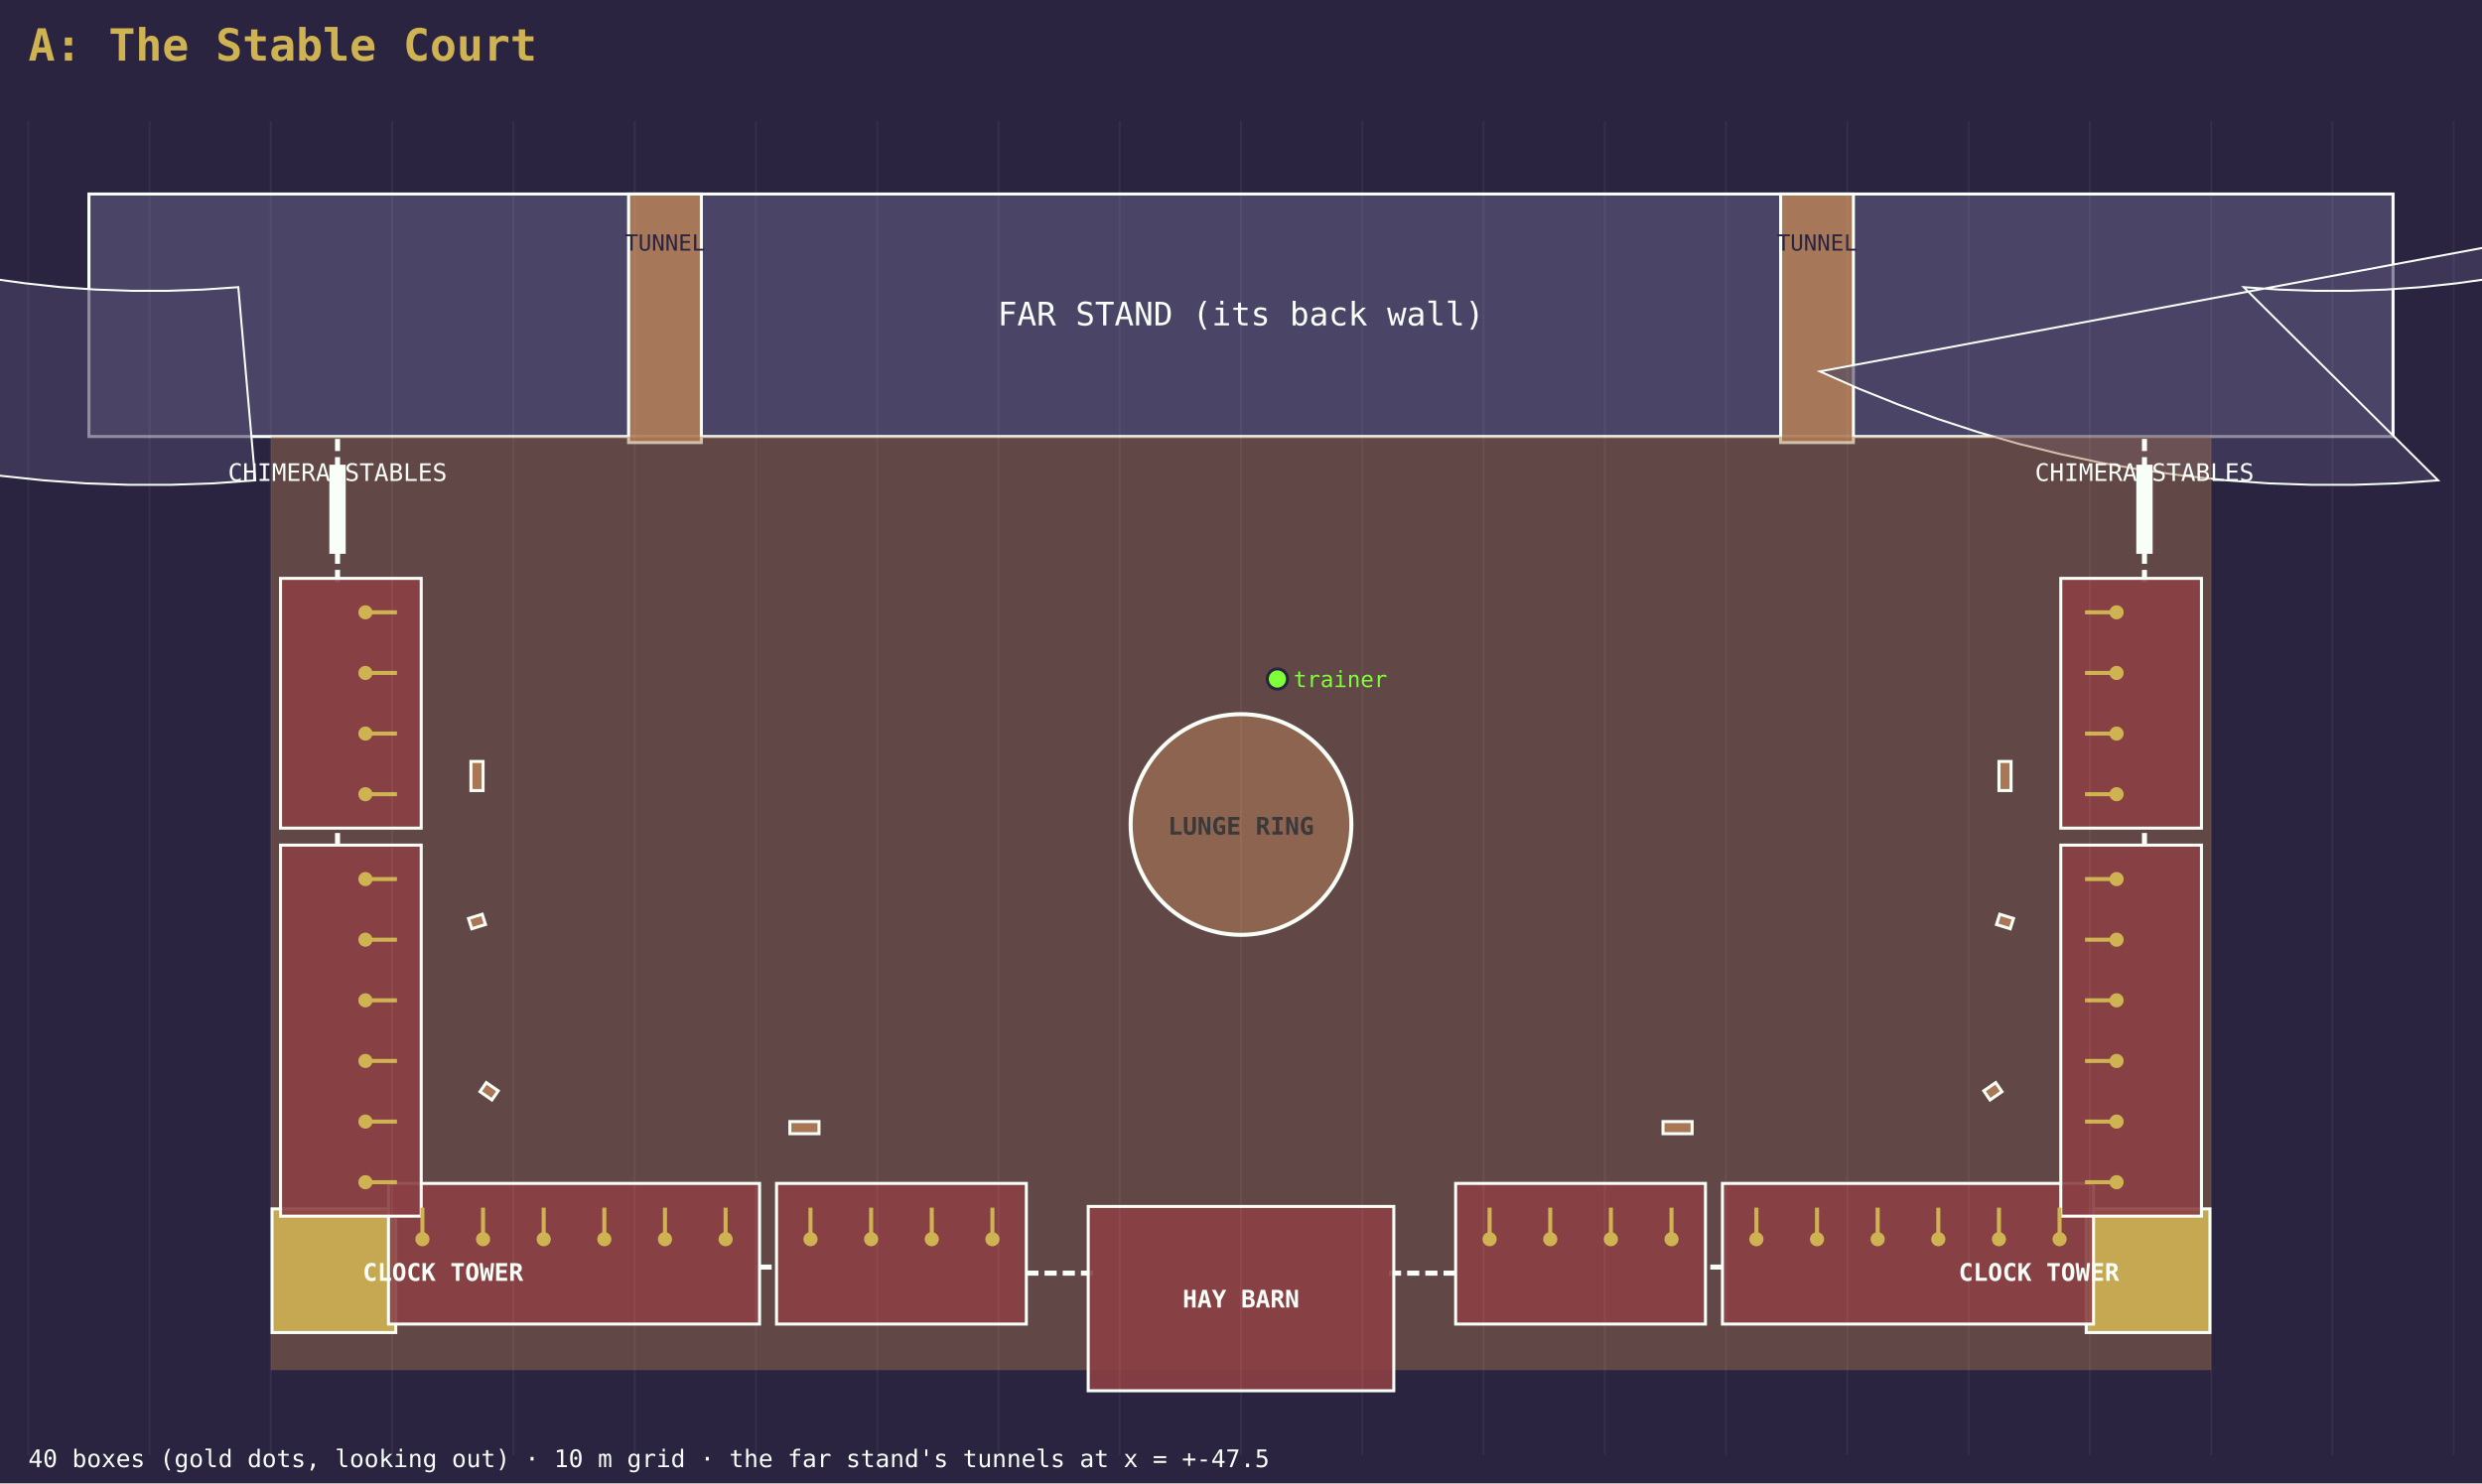
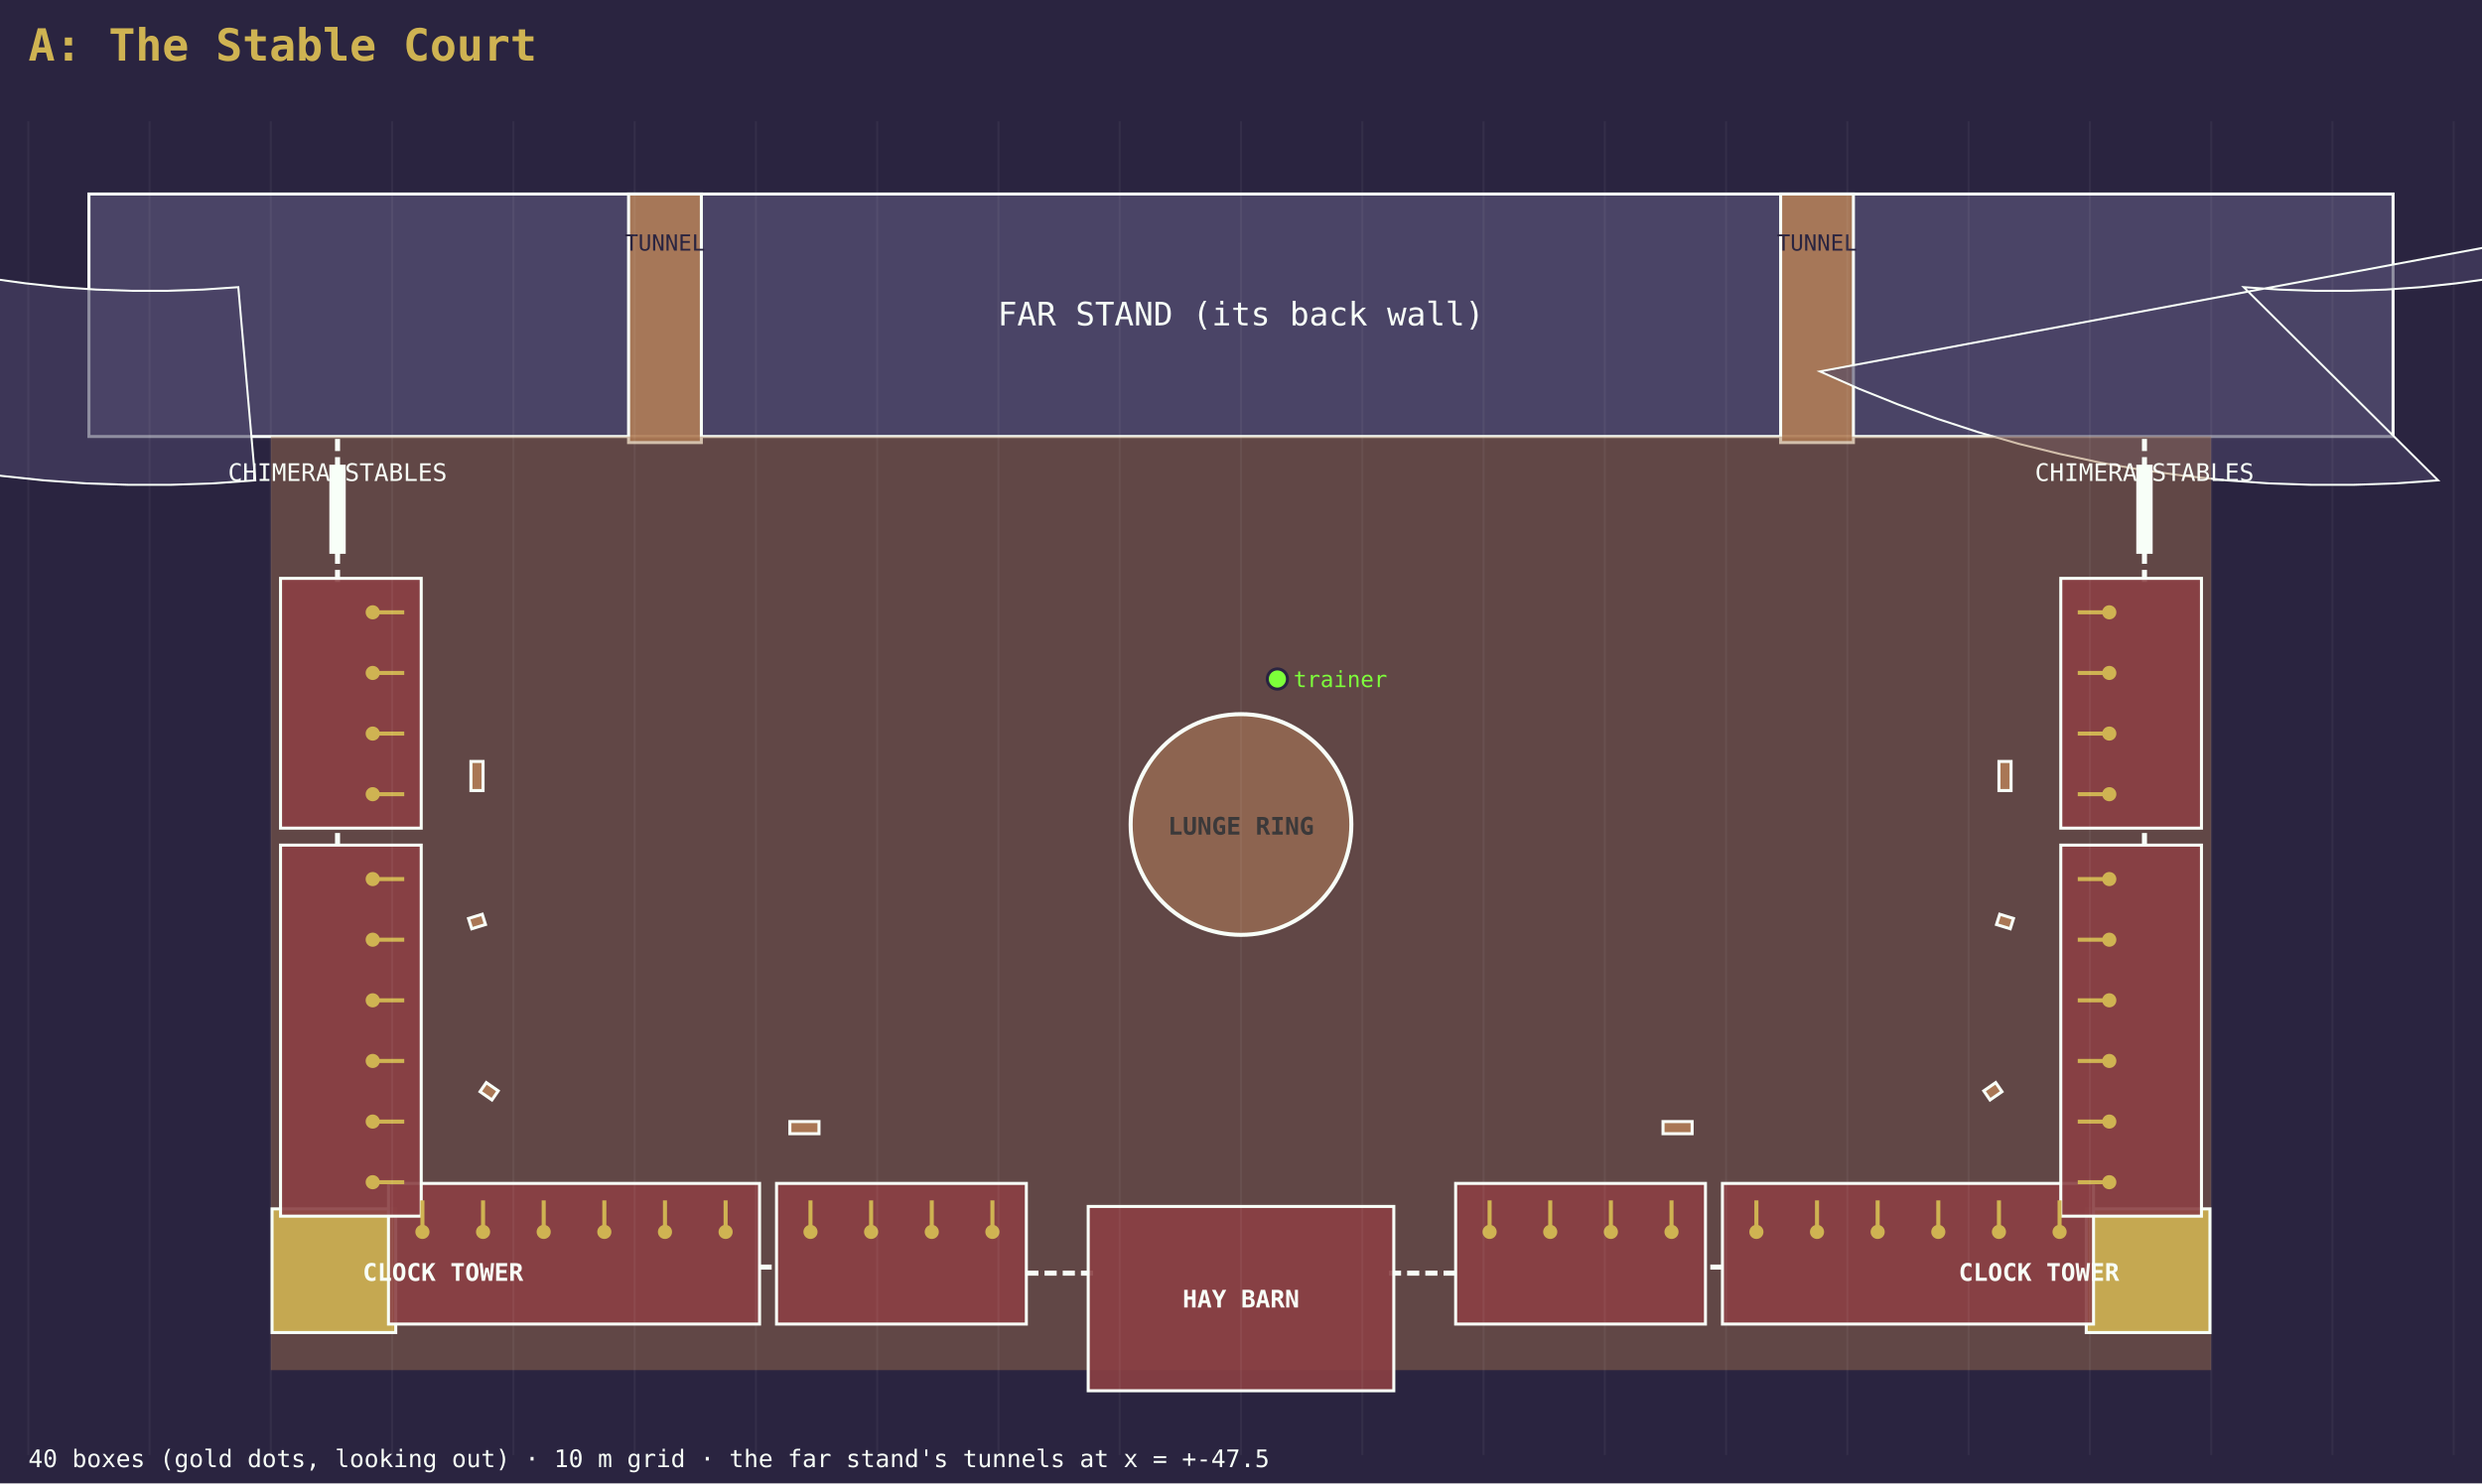
<svg xmlns="http://www.w3.org/2000/svg" width="1228" height="734" viewBox="0 0 1228 734" font-family="monospace">
  <rect width="100%" height="100%" fill="#2a2440" />
  <text x="14" y="30" fill="#cfb352" font-size="22" font-weight="bold">A: The Stable Court</text>
  <polygon points="44.0,96.0 1184.0,96.0 1184.0,216.0 44.0,216.0" fill="#4a4466" fill-opacity="1" stroke="#f8fff8" stroke-width="1.5" />
  <text x="614.0" y="161" fill="#f8fff8" font-size="16" text-anchor="middle">FAR STAND (its back wall)</text>
  <polygon points="311.0,96.0 347.0,96.0 347.0,219.0 311.0,219.0" fill="#b07c57" fill-opacity="0.9" stroke="#f8fff8" stroke-width="1.5" />
  <text x="329.0" y="124" fill="#2a2440" font-size="11" text-anchor="middle">TUNNEL</text>
  <polygon points="881.0,96.0 917.0,96.0 917.0,219.0 881.0,219.0" fill="#b07c57" fill-opacity="0.9" stroke="#f8fff8" stroke-width="1.5" />
  <text x="899.0" y="124" fill="#2a2440" font-size="11" text-anchor="middle">TUNNEL</text>
  <polygon points="-179.6,183.8 -160.4,192.3 -141.0,200.1 -121.3,207.3 -101.4,213.8 -81.3,219.6 -61.0,224.6 -40.5,229.0 -19.9,232.6 0.9,235.5 21.7,237.7 42.6,239.2 63.5,239.9 84.5,239.9 105.4,239.2 126.3,237.7 117.9,142.1 100.4,143.3 82.8,143.9 65.2,143.9 47.6,143.3 30.1,142.1 12.6,140.2 -4.8,137.8 -22.2,134.7 -39.4,131.1 -56.4,126.8 -73.4,122.0 -90.1,116.5 -106.6,110.5 -122.9,103.9 -139.0,96.8" fill="#4a4466" fill-opacity="0.6" stroke="#f8fff8" stroke-width="1" />
  <polygon points="900.4,183.8 919.6,192.3 939.0,200.1 958.7,207.3 978.6,213.8 998.7,219.6 1019.0,224.6 1039.5,229.0 1060.1,232.6 1080.9,235.5 1101.7,237.7 1122.6,239.2 1143.5,239.9 1164.5,239.9 1185.4,239.2 1206.3,237.7 1110.1,142.1 1127.6,143.3 1145.2,143.9 1162.8,143.9 1180.4,143.3 1197.9,142.1 1215.4,140.2 1232.8,137.8 1250.2,134.7 1267.4,131.1 1284.4,126.8 1301.4,122.0 1318.1,116.5 1334.6,110.5 1350.9,103.9 1367.0,96.8" fill="#4a4466" fill-opacity="0.6" stroke="#f8fff8" stroke-width="1" />
  <polygon points="134.0,678.0 1094.0,678.0 1094.0,216.0 134.0,216.0" fill="#a4714e" fill-opacity="0.45" stroke="none" stroke-width="0" />
  <polyline points="167.0,217.2 167.0,231.0" fill="none" stroke="#f8fff8" stroke-width="2.5" stroke-dasharray="6 3" />
  <polyline points="167.0,273.0 167.0,289.2" fill="none" stroke="#f8fff8" stroke-width="2.5" stroke-dasharray="6 3" />
  <polyline points="167.0,418.2 167.0,409.8" fill="none" stroke="#f8fff8" stroke-width="2.5" stroke-dasharray="6 3" />
  <polyline points="375.8,627.0 384.2,627.0" fill="none" stroke="#f8fff8" stroke-width="2.5" stroke-dasharray="6 3" />
  <polyline points="507.8,630.0 540.8,630.0" fill="none" stroke="#f8fff8" stroke-width="2.5" stroke-dasharray="6 3" />
  <polyline points="1061.0,217.2 1061.0,231.0" fill="none" stroke="#f8fff8" stroke-width="2.5" stroke-dasharray="6 3" />
  <polyline points="1061.0,273.0 1061.0,289.2" fill="none" stroke="#f8fff8" stroke-width="2.5" stroke-dasharray="6 3" />
  <polyline points="1061.0,418.2 1061.0,409.8" fill="none" stroke="#f8fff8" stroke-width="2.5" stroke-dasharray="6 3" />
  <polyline points="852.2,627.0 843.8,627.0" fill="none" stroke="#f8fff8" stroke-width="2.5" stroke-dasharray="6 3" />
  <polyline points="720.2,630.0 687.2,630.0" fill="none" stroke="#f8fff8" stroke-width="2.5" stroke-dasharray="6 3" />
  <polygon points="134.6,659.4 195.8,659.4 195.8,598.2 134.6,598.2" fill="#cfb352" fill-opacity="0.9" stroke="#f8fff8" stroke-width="1.5" />
  <polygon points="192.2,655.2 375.8,655.2 375.8,585.6 192.2,585.6" fill="#8b4044" fill-opacity="0.9" stroke="#f8fff8" stroke-width="1.5" />
  <polygon points="384.2,655.2 507.8,655.2 507.8,585.6 384.2,585.6" fill="#8b4044" fill-opacity="0.9" stroke="#f8fff8" stroke-width="1.5" />
  <polygon points="138.8,418.2 138.8,601.8 208.4,601.8 208.4,418.2" fill="#8b4044" fill-opacity="0.9" stroke="#f8fff8" stroke-width="1.5" />
  <polygon points="138.8,286.2 138.8,409.8 208.4,409.8 208.4,286.2" fill="#8b4044" fill-opacity="0.9" stroke="#f8fff8" stroke-width="1.5" />
  <polygon points="538.4,688.2 689.6,688.2 689.6,597.0 538.4,597.0" fill="#8b4044" fill-opacity="0.9" stroke="#f8fff8" stroke-width="1.5" />
  <circle cx="614.0" cy="408.0" r="54.6" fill="#b07c57" fill-opacity="0.55" stroke="#f8fff8" stroke-width="2" />
  <polygon points="233.0,376.8 233.0,391.2 239.0,391.2 239.0,376.8" fill="#b07c57" fill-opacity="0.9" stroke="#f8fff8" stroke-width="1.5" />
  <polygon points="390.8,561.0 405.2,561.0 405.2,555.0 390.8,555.0" fill="#b07c57" fill-opacity="0.9" stroke="#f8fff8" stroke-width="1.5" />
  <polygon points="237.5,540.2 243.4,544.3 246.5,539.8 240.6,535.7" fill="#b07c57" fill-opacity="0.9" stroke="#f8fff8" stroke-width="1.5" />
  <polygon points="233.4,459.6 240.2,457.5 238.6,452.4 231.8,454.5" fill="#b07c57" fill-opacity="0.9" stroke="#f8fff8" stroke-width="1.5" />
  <polygon points="1093.4,659.4 1093.4,598.2 1032.2,598.2 1032.2,659.4" fill="#cfb352" fill-opacity="0.9" stroke="#f8fff8" stroke-width="1.5" />
  <polygon points="852.2,655.2 1035.8,655.2 1035.8,585.6 852.2,585.6" fill="#8b4044" fill-opacity="0.9" stroke="#f8fff8" stroke-width="1.5" />
  <polygon points="720.2,655.2 843.8,655.2 843.8,585.6 720.2,585.6" fill="#8b4044" fill-opacity="0.9" stroke="#f8fff8" stroke-width="1.5" />
  <polygon points="1089.2,601.8 1089.2,418.2 1019.6,418.2 1019.6,601.8" fill="#8b4044" fill-opacity="0.9" stroke="#f8fff8" stroke-width="1.5" />
  <polygon points="1089.2,409.8 1089.2,286.2 1019.6,286.2 1019.6,409.8" fill="#8b4044" fill-opacity="0.9" stroke="#f8fff8" stroke-width="1.5" />
  <polygon points="995.0,391.2 995.0,376.8 989.0,376.8 989.0,391.2" fill="#b07c57" fill-opacity="0.9" stroke="#f8fff8" stroke-width="1.5" />
  <polygon points="822.8,561.0 837.2,561.0 837.2,555.0 822.8,555.0" fill="#b07c57" fill-opacity="0.9" stroke="#f8fff8" stroke-width="1.5" />
  <polygon points="984.6,544.3 990.5,540.2 987.4,535.7 981.5,539.8" fill="#b07c57" fill-opacity="0.9" stroke="#f8fff8" stroke-width="1.5" />
  <polygon points="987.8,457.5 994.6,459.6 996.2,454.5 989.4,452.4" fill="#b07c57" fill-opacity="0.9" stroke="#f8fff8" stroke-width="1.5" />
  <polygon points="170.3,273.3 170.3,230.7 163.7,230.7 163.7,273.3" fill="#f8fff8" fill-opacity="1" stroke="#f8fff8" stroke-width="1.5" />
  <polygon points="1057.7,230.7 1057.7,273.3 1064.3,273.3 1064.3,230.7" fill="#f8fff8" fill-opacity="1" stroke="#f8fff8" stroke-width="1.5" />
-   <circle cx="209.0" cy="613.2" r="3.5" fill="#cfb352" />
-   <line x1="209.0" y1="613.2" x2="209.0" y2="597.6" stroke="#cfb352" stroke-width="2" />
-   <circle cx="239.0" cy="613.2" r="3.5" fill="#cfb352" />
-   <line x1="239.0" y1="613.2" x2="239.0" y2="597.6" stroke="#cfb352" stroke-width="2" />
-   <circle cx="269.0" cy="613.2" r="3.5" fill="#cfb352" />
-   <line x1="269.0" y1="613.2" x2="269.0" y2="597.6" stroke="#cfb352" stroke-width="2" />
-   <circle cx="299.0" cy="613.2" r="3.5" fill="#cfb352" />
-   <line x1="299.0" y1="613.2" x2="299.0" y2="597.6" stroke="#cfb352" stroke-width="2" />
-   <circle cx="329.0" cy="613.2" r="3.5" fill="#cfb352" />
-   <line x1="329.0" y1="613.2" x2="329.0" y2="597.6" stroke="#cfb352" stroke-width="2" />
-   <circle cx="359.0" cy="613.2" r="3.5" fill="#cfb352" />
-   <line x1="359.0" y1="613.2" x2="359.0" y2="597.6" stroke="#cfb352" stroke-width="2" />
-   <circle cx="401.0" cy="613.2" r="3.5" fill="#cfb352" />
-   <line x1="401.0" y1="613.2" x2="401.0" y2="597.6" stroke="#cfb352" stroke-width="2" />
-   <circle cx="431.0" cy="613.2" r="3.5" fill="#cfb352" />
-   <line x1="431.0" y1="613.2" x2="431.0" y2="597.6" stroke="#cfb352" stroke-width="2" />
-   <circle cx="461.0" cy="613.2" r="3.5" fill="#cfb352" />
-   <line x1="461.0" y1="613.2" x2="461.0" y2="597.6" stroke="#cfb352" stroke-width="2" />
-   <circle cx="491.0" cy="613.2" r="3.5" fill="#cfb352" />
-   <line x1="491.0" y1="613.2" x2="491.0" y2="597.6" stroke="#cfb352" stroke-width="2" />
-   <circle cx="180.8" cy="435.0" r="3.5" fill="#cfb352" />
-   <line x1="180.8" y1="435.0" x2="196.4" y2="435.0" stroke="#cfb352" stroke-width="2" />
-   <circle cx="180.8" cy="465.0" r="3.5" fill="#cfb352" />
-   <line x1="180.8" y1="465.0" x2="196.4" y2="465.0" stroke="#cfb352" stroke-width="2" />
-   <circle cx="180.8" cy="495.0" r="3.5" fill="#cfb352" />
-   <line x1="180.8" y1="495.0" x2="196.4" y2="495.0" stroke="#cfb352" stroke-width="2" />
-   <circle cx="180.8" cy="525.0" r="3.5" fill="#cfb352" />
-   <line x1="180.8" y1="525.0" x2="196.4" y2="525.0" stroke="#cfb352" stroke-width="2" />
-   <circle cx="180.8" cy="555.0" r="3.5" fill="#cfb352" />
-   <line x1="180.8" y1="555.0" x2="196.4" y2="555.0" stroke="#cfb352" stroke-width="2" />
-   <circle cx="180.8" cy="585.0" r="3.5" fill="#cfb352" />
-   <line x1="180.8" y1="585.0" x2="196.4" y2="585.0" stroke="#cfb352" stroke-width="2" />
-   <circle cx="180.8" cy="303.0" r="3.5" fill="#cfb352" />
-   <line x1="180.8" y1="303.0" x2="196.4" y2="303.0" stroke="#cfb352" stroke-width="2" />
-   <circle cx="180.8" cy="333.0" r="3.5" fill="#cfb352" />
-   <line x1="180.8" y1="333.0" x2="196.4" y2="333.0" stroke="#cfb352" stroke-width="2" />
-   <circle cx="180.8" cy="363.0" r="3.5" fill="#cfb352" />
-   <line x1="180.8" y1="363.0" x2="196.4" y2="363.0" stroke="#cfb352" stroke-width="2" />
-   <circle cx="180.8" cy="393.0" r="3.5" fill="#cfb352" />
-   <line x1="180.8" y1="393.0" x2="196.4" y2="393.0" stroke="#cfb352" stroke-width="2" />
-   <circle cx="869.0" cy="613.2" r="3.5" fill="#cfb352" />
-   <line x1="869.0" y1="613.2" x2="869.0" y2="597.6" stroke="#cfb352" stroke-width="2" />
-   <circle cx="899.0" cy="613.2" r="3.5" fill="#cfb352" />
-   <line x1="899.0" y1="613.2" x2="899.0" y2="597.6" stroke="#cfb352" stroke-width="2" />
-   <circle cx="929.0" cy="613.2" r="3.5" fill="#cfb352" />
-   <line x1="929.0" y1="613.2" x2="929.0" y2="597.6" stroke="#cfb352" stroke-width="2" />
-   <circle cx="959.0" cy="613.2" r="3.5" fill="#cfb352" />
-   <line x1="959.0" y1="613.2" x2="959.0" y2="597.6" stroke="#cfb352" stroke-width="2" />
-   <circle cx="989.0" cy="613.2" r="3.5" fill="#cfb352" />
-   <line x1="989.0" y1="613.2" x2="989.0" y2="597.6" stroke="#cfb352" stroke-width="2" />
-   <circle cx="1019.0" cy="613.2" r="3.5" fill="#cfb352" />
-   <line x1="1019.0" y1="613.2" x2="1019.0" y2="597.6" stroke="#cfb352" stroke-width="2" />
-   <circle cx="737.0" cy="613.2" r="3.5" fill="#cfb352" />
-   <line x1="737.0" y1="613.2" x2="737.0" y2="597.6" stroke="#cfb352" stroke-width="2" />
-   <circle cx="767.0" cy="613.2" r="3.5" fill="#cfb352" />
-   <line x1="767.0" y1="613.2" x2="767.0" y2="597.6" stroke="#cfb352" stroke-width="2" />
-   <circle cx="797.0" cy="613.2" r="3.5" fill="#cfb352" />
-   <line x1="797.0" y1="613.2" x2="797.0" y2="597.6" stroke="#cfb352" stroke-width="2" />
-   <circle cx="827.0" cy="613.2" r="3.5" fill="#cfb352" />
-   <line x1="827.0" y1="613.2" x2="827.0" y2="597.6" stroke="#cfb352" stroke-width="2" />
-   <circle cx="1047.2" cy="585.0" r="3.5" fill="#cfb352" />
-   <line x1="1047.2" y1="585.0" x2="1031.6" y2="585.0" stroke="#cfb352" stroke-width="2" />
-   <circle cx="1047.2" cy="555.0" r="3.5" fill="#cfb352" />
-   <line x1="1047.2" y1="555.0" x2="1031.6" y2="555.0" stroke="#cfb352" stroke-width="2" />
-   <circle cx="1047.2" cy="525.0" r="3.5" fill="#cfb352" />
-   <line x1="1047.2" y1="525.0" x2="1031.6" y2="525.0" stroke="#cfb352" stroke-width="2" />
-   <circle cx="1047.2" cy="495.0" r="3.5" fill="#cfb352" />
-   <line x1="1047.2" y1="495.0" x2="1031.6" y2="495.0" stroke="#cfb352" stroke-width="2" />
-   <circle cx="1047.2" cy="465.0" r="3.5" fill="#cfb352" />
-   <line x1="1047.2" y1="465.0" x2="1031.6" y2="465.0" stroke="#cfb352" stroke-width="2" />
-   <circle cx="1047.2" cy="435.0" r="3.5" fill="#cfb352" />
-   <line x1="1047.2" y1="435.0" x2="1031.6" y2="435.0" stroke="#cfb352" stroke-width="2" />
-   <circle cx="1047.2" cy="393.0" r="3.5" fill="#cfb352" />
-   <line x1="1047.2" y1="393.0" x2="1031.6" y2="393.0" stroke="#cfb352" stroke-width="2" />
-   <circle cx="1047.2" cy="363.0" r="3.5" fill="#cfb352" />
-   <line x1="1047.2" y1="363.0" x2="1031.6" y2="363.0" stroke="#cfb352" stroke-width="2" />
-   <circle cx="1047.2" cy="333.0" r="3.5" fill="#cfb352" />
-   <line x1="1047.2" y1="333.0" x2="1031.6" y2="333.0" stroke="#cfb352" stroke-width="2" />
-   <circle cx="1047.2" cy="303.0" r="3.5" fill="#cfb352" />
-   <line x1="1047.2" y1="303.0" x2="1031.6" y2="303.0" stroke="#cfb352" stroke-width="2" />
+   <circle cx="209.0" cy="609.6" r="3.5" fill="#cfb352" />
+   <line x1="209.0" y1="609.6" x2="209.0" y2="594.0" stroke="#cfb352" stroke-width="2" />
+   <circle cx="239.0" cy="609.6" r="3.5" fill="#cfb352" />
+   <line x1="239.0" y1="609.6" x2="239.0" y2="594.0" stroke="#cfb352" stroke-width="2" />
+   <circle cx="269.0" cy="609.6" r="3.5" fill="#cfb352" />
+   <line x1="269.0" y1="609.6" x2="269.0" y2="594.0" stroke="#cfb352" stroke-width="2" />
+   <circle cx="299.0" cy="609.6" r="3.5" fill="#cfb352" />
+   <line x1="299.0" y1="609.6" x2="299.0" y2="594.0" stroke="#cfb352" stroke-width="2" />
+   <circle cx="329.0" cy="609.6" r="3.5" fill="#cfb352" />
+   <line x1="329.0" y1="609.6" x2="329.0" y2="594.0" stroke="#cfb352" stroke-width="2" />
+   <circle cx="359.0" cy="609.6" r="3.5" fill="#cfb352" />
+   <line x1="359.0" y1="609.6" x2="359.0" y2="594.0" stroke="#cfb352" stroke-width="2" />
+   <circle cx="401.0" cy="609.6" r="3.5" fill="#cfb352" />
+   <line x1="401.0" y1="609.6" x2="401.0" y2="594.0" stroke="#cfb352" stroke-width="2" />
+   <circle cx="431.0" cy="609.6" r="3.5" fill="#cfb352" />
+   <line x1="431.0" y1="609.6" x2="431.0" y2="594.0" stroke="#cfb352" stroke-width="2" />
+   <circle cx="461.0" cy="609.6" r="3.5" fill="#cfb352" />
+   <line x1="461.0" y1="609.6" x2="461.0" y2="594.0" stroke="#cfb352" stroke-width="2" />
+   <circle cx="491.0" cy="609.6" r="3.5" fill="#cfb352" />
+   <line x1="491.0" y1="609.6" x2="491.0" y2="594.0" stroke="#cfb352" stroke-width="2" />
+   <circle cx="184.4" cy="435.0" r="3.5" fill="#cfb352" />
+   <line x1="184.4" y1="435.0" x2="200.0" y2="435.0" stroke="#cfb352" stroke-width="2" />
+   <circle cx="184.4" cy="465.0" r="3.5" fill="#cfb352" />
+   <line x1="184.4" y1="465.0" x2="200.0" y2="465.0" stroke="#cfb352" stroke-width="2" />
+   <circle cx="184.4" cy="495.0" r="3.5" fill="#cfb352" />
+   <line x1="184.4" y1="495.0" x2="200.0" y2="495.0" stroke="#cfb352" stroke-width="2" />
+   <circle cx="184.4" cy="525.0" r="3.5" fill="#cfb352" />
+   <line x1="184.4" y1="525.0" x2="200.0" y2="525.0" stroke="#cfb352" stroke-width="2" />
+   <circle cx="184.4" cy="555.0" r="3.5" fill="#cfb352" />
+   <line x1="184.4" y1="555.0" x2="200.0" y2="555.0" stroke="#cfb352" stroke-width="2" />
+   <circle cx="184.4" cy="585.0" r="3.5" fill="#cfb352" />
+   <line x1="184.4" y1="585.0" x2="200.0" y2="585.0" stroke="#cfb352" stroke-width="2" />
+   <circle cx="184.4" cy="303.0" r="3.5" fill="#cfb352" />
+   <line x1="184.4" y1="303.0" x2="200.0" y2="303.0" stroke="#cfb352" stroke-width="2" />
+   <circle cx="184.4" cy="333.0" r="3.5" fill="#cfb352" />
+   <line x1="184.4" y1="333.0" x2="200.0" y2="333.0" stroke="#cfb352" stroke-width="2" />
+   <circle cx="184.4" cy="363.0" r="3.5" fill="#cfb352" />
+   <line x1="184.4" y1="363.0" x2="200.0" y2="363.0" stroke="#cfb352" stroke-width="2" />
+   <circle cx="184.4" cy="393.0" r="3.5" fill="#cfb352" />
+   <line x1="184.4" y1="393.0" x2="200.0" y2="393.0" stroke="#cfb352" stroke-width="2" />
+   <circle cx="869.0" cy="609.6" r="3.5" fill="#cfb352" />
+   <line x1="869.0" y1="609.6" x2="869.0" y2="594.0" stroke="#cfb352" stroke-width="2" />
+   <circle cx="899.0" cy="609.6" r="3.5" fill="#cfb352" />
+   <line x1="899.0" y1="609.6" x2="899.0" y2="594.0" stroke="#cfb352" stroke-width="2" />
+   <circle cx="929.0" cy="609.6" r="3.5" fill="#cfb352" />
+   <line x1="929.0" y1="609.6" x2="929.0" y2="594.0" stroke="#cfb352" stroke-width="2" />
+   <circle cx="959.0" cy="609.6" r="3.5" fill="#cfb352" />
+   <line x1="959.0" y1="609.6" x2="959.0" y2="594.0" stroke="#cfb352" stroke-width="2" />
+   <circle cx="989.0" cy="609.6" r="3.5" fill="#cfb352" />
+   <line x1="989.0" y1="609.6" x2="989.0" y2="594.0" stroke="#cfb352" stroke-width="2" />
+   <circle cx="1019.0" cy="609.6" r="3.5" fill="#cfb352" />
+   <line x1="1019.0" y1="609.6" x2="1019.0" y2="594.0" stroke="#cfb352" stroke-width="2" />
+   <circle cx="737.0" cy="609.6" r="3.5" fill="#cfb352" />
+   <line x1="737.0" y1="609.6" x2="737.0" y2="594.0" stroke="#cfb352" stroke-width="2" />
+   <circle cx="767.0" cy="609.6" r="3.5" fill="#cfb352" />
+   <line x1="767.0" y1="609.6" x2="767.0" y2="594.0" stroke="#cfb352" stroke-width="2" />
+   <circle cx="797.0" cy="609.6" r="3.5" fill="#cfb352" />
+   <line x1="797.0" y1="609.6" x2="797.0" y2="594.0" stroke="#cfb352" stroke-width="2" />
+   <circle cx="827.0" cy="609.6" r="3.5" fill="#cfb352" />
+   <line x1="827.0" y1="609.6" x2="827.0" y2="594.0" stroke="#cfb352" stroke-width="2" />
+   <circle cx="1043.6" cy="585.0" r="3.5" fill="#cfb352" />
+   <line x1="1043.6" y1="585.0" x2="1028.0" y2="585.0" stroke="#cfb352" stroke-width="2" />
+   <circle cx="1043.6" cy="555.0" r="3.5" fill="#cfb352" />
+   <line x1="1043.6" y1="555.0" x2="1028.0" y2="555.0" stroke="#cfb352" stroke-width="2" />
+   <circle cx="1043.6" cy="525.0" r="3.5" fill="#cfb352" />
+   <line x1="1043.6" y1="525.0" x2="1028.0" y2="525.0" stroke="#cfb352" stroke-width="2" />
+   <circle cx="1043.6" cy="495.0" r="3.5" fill="#cfb352" />
+   <line x1="1043.6" y1="495.0" x2="1028.0" y2="495.0" stroke="#cfb352" stroke-width="2" />
+   <circle cx="1043.6" cy="465.0" r="3.5" fill="#cfb352" />
+   <line x1="1043.6" y1="465.0" x2="1028.0" y2="465.0" stroke="#cfb352" stroke-width="2" />
+   <circle cx="1043.6" cy="435.0" r="3.5" fill="#cfb352" />
+   <line x1="1043.6" y1="435.0" x2="1028.0" y2="435.0" stroke="#cfb352" stroke-width="2" />
+   <circle cx="1043.6" cy="393.0" r="3.5" fill="#cfb352" />
+   <line x1="1043.6" y1="393.0" x2="1028.0" y2="393.0" stroke="#cfb352" stroke-width="2" />
+   <circle cx="1043.6" cy="363.0" r="3.5" fill="#cfb352" />
+   <line x1="1043.6" y1="363.0" x2="1028.0" y2="363.0" stroke="#cfb352" stroke-width="2" />
+   <circle cx="1043.6" cy="333.0" r="3.5" fill="#cfb352" />
+   <line x1="1043.6" y1="333.0" x2="1028.0" y2="333.0" stroke="#cfb352" stroke-width="2" />
+   <circle cx="1043.6" cy="303.0" r="3.5" fill="#cfb352" />
+   <line x1="1043.6" y1="303.0" x2="1028.0" y2="303.0" stroke="#cfb352" stroke-width="2" />
  <text x="167.0" y="238" fill="#f8fff8" font-size="12" text-anchor="middle">CHIMERA STABLES</text>
  <text x="1061.0" y="238" fill="#f8fff8" font-size="12" text-anchor="middle">CHIMERA STABLES</text>
  <text x="219.2" y="633.8" fill="#f8fff8" font-size="12" text-anchor="middle" font-weight="bold">CLOCK TOWER</text>
  <text x="614.0" y="647" fill="#f8fff8" font-size="12" text-anchor="middle" font-weight="bold">HAY BARN</text>
  <text x="614.0" y="413" fill="#3b393a" font-size="12" text-anchor="middle" font-weight="bold">LUNGE RING</text>
  <text x="1008.8" y="633.8" fill="#f8fff8" font-size="12" text-anchor="middle" font-weight="bold">CLOCK TOWER</text>
  <circle cx="632.0" cy="336.0" r="5" fill="#7dff3a" stroke="#2a2440" stroke-width="1.5" />
  <text x="640" y="340" fill="#7dff3a" font-size="11">trainer</text>
  <text x="14" y="726" fill="#f8fff8" font-size="12">40 boxes (gold dots, looking out) · 10 m grid · the far stand's tunnels at x = +-47.5</text>
  <line x1="14.0" y1="60.0" x2="14.0" y2="720.0" stroke="#ffffff" stroke-opacity="0.05" />
  <line x1="74.0" y1="60.0" x2="74.0" y2="720.0" stroke="#ffffff" stroke-opacity="0.05" />
  <line x1="134.0" y1="60.0" x2="134.0" y2="720.0" stroke="#ffffff" stroke-opacity="0.05" />
  <line x1="194.0" y1="60.0" x2="194.0" y2="720.0" stroke="#ffffff" stroke-opacity="0.05" />
  <line x1="254.0" y1="60.0" x2="254.0" y2="720.0" stroke="#ffffff" stroke-opacity="0.05" />
  <line x1="314.0" y1="60.0" x2="314.0" y2="720.0" stroke="#ffffff" stroke-opacity="0.05" />
  <line x1="374.0" y1="60.0" x2="374.0" y2="720.0" stroke="#ffffff" stroke-opacity="0.05" />
  <line x1="434.0" y1="60.0" x2="434.0" y2="720.0" stroke="#ffffff" stroke-opacity="0.05" />
  <line x1="494.0" y1="60.0" x2="494.0" y2="720.0" stroke="#ffffff" stroke-opacity="0.05" />
  <line x1="554.0" y1="60.0" x2="554.0" y2="720.0" stroke="#ffffff" stroke-opacity="0.05" />
  <line x1="614.0" y1="60.0" x2="614.0" y2="720.0" stroke="#ffffff" stroke-opacity="0.05" />
  <line x1="674.0" y1="60.0" x2="674.0" y2="720.0" stroke="#ffffff" stroke-opacity="0.05" />
  <line x1="734.0" y1="60.0" x2="734.0" y2="720.0" stroke="#ffffff" stroke-opacity="0.05" />
  <line x1="794.0" y1="60.0" x2="794.0" y2="720.0" stroke="#ffffff" stroke-opacity="0.05" />
  <line x1="854.0" y1="60.0" x2="854.0" y2="720.0" stroke="#ffffff" stroke-opacity="0.05" />
  <line x1="914.0" y1="60.0" x2="914.0" y2="720.0" stroke="#ffffff" stroke-opacity="0.05" />
  <line x1="974.0" y1="60.0" x2="974.0" y2="720.0" stroke="#ffffff" stroke-opacity="0.05" />
  <line x1="1034.0" y1="60.0" x2="1034.0" y2="720.0" stroke="#ffffff" stroke-opacity="0.05" />
  <line x1="1094.0" y1="60.0" x2="1094.0" y2="720.0" stroke="#ffffff" stroke-opacity="0.05" />
  <line x1="1154.0" y1="60.0" x2="1154.0" y2="720.0" stroke="#ffffff" stroke-opacity="0.05" />
  <line x1="1214.0" y1="60.0" x2="1214.0" y2="720.0" stroke="#ffffff" stroke-opacity="0.05" />
</svg>
